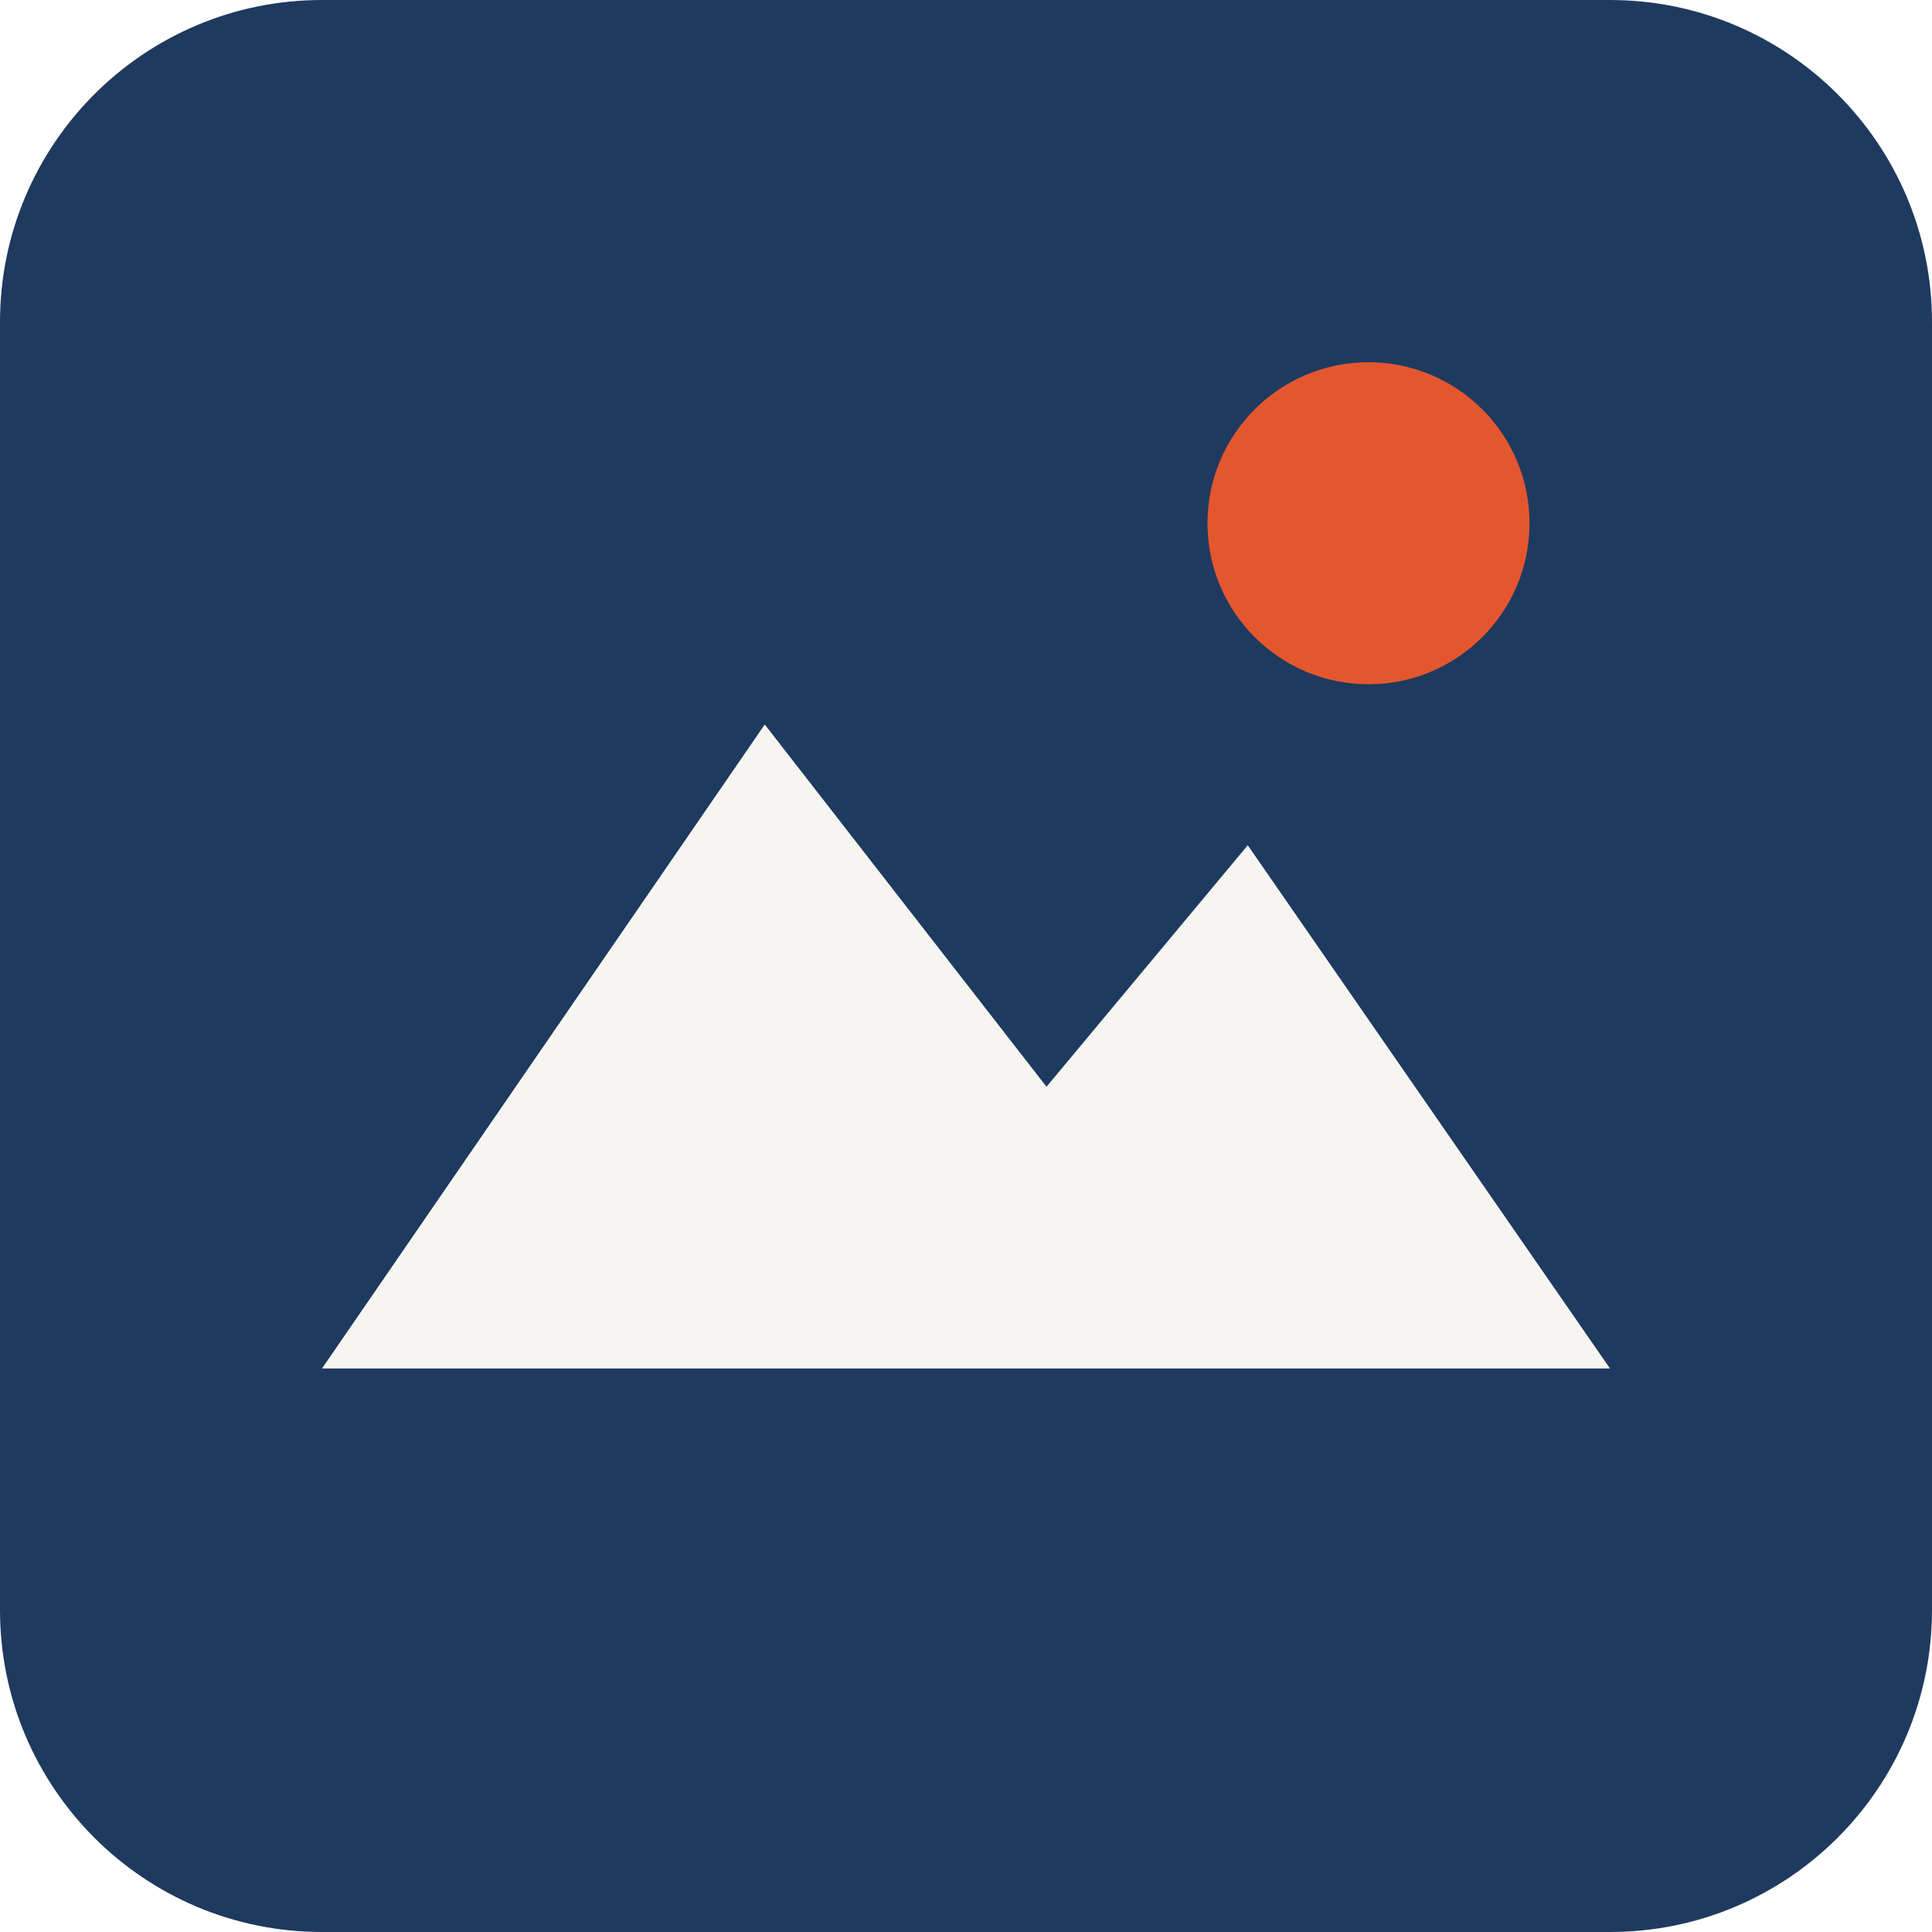
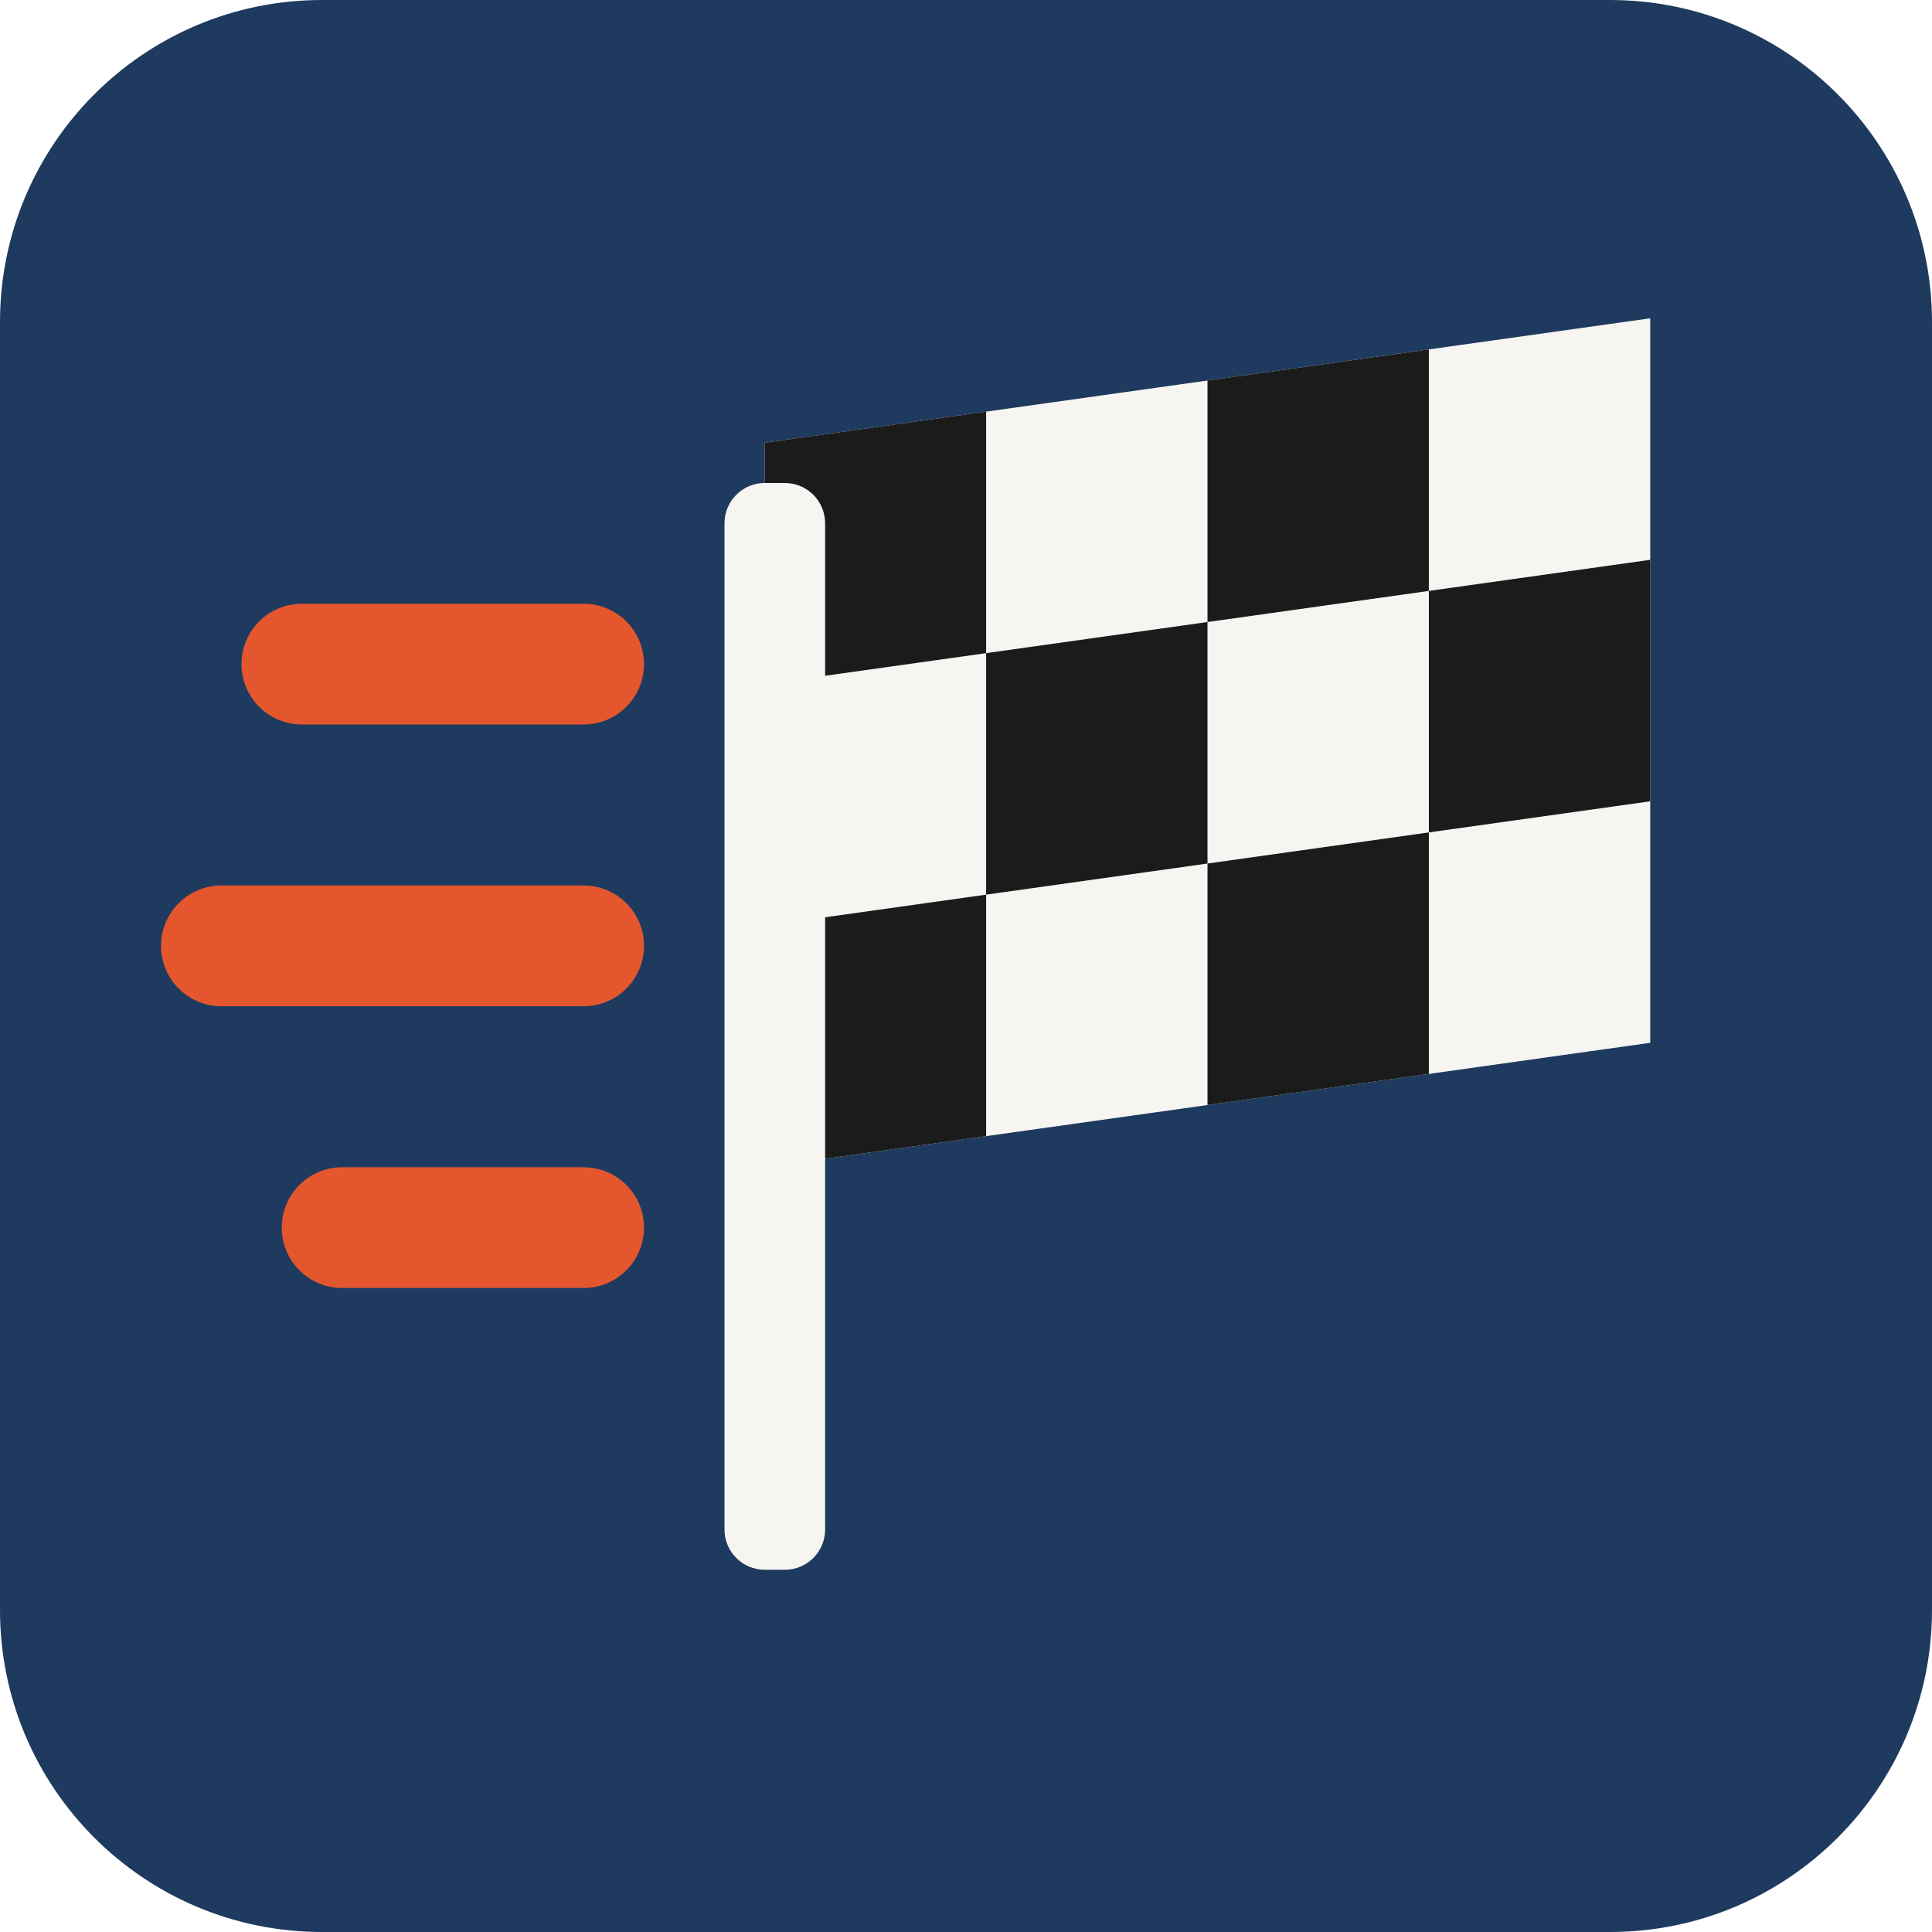
- <svg xmlns="http://www.w3.org/2000/svg" viewBox="0 0 48 48" role="img" aria-label="Demo brand mark">
+ <svg xmlns="http://www.w3.org/2000/svg" viewBox="0 0 48 48" role="img" aria-label="Full Throttle Supply Co. mark (fictional demo brand)">
  <rect width="48" height="48" rx="8" fill="#1F3A5F" />
-   <path d="M8 34 L19 18 L26 27 L31 21 L40 34 Z" fill="#F6F5F2" />
-   <circle cx="34" cy="13" r="4" fill="#E4572E" />
+   <rect x="6" y="15" width="10" height="3" rx="1.5" fill="#E4572E" />
+   <rect x="4" y="22" width="12" height="3" rx="1.5" fill="#E4572E" />
+   <rect x="7" y="29" width="9" height="3" rx="1.5" fill="#E4572E" />
+   <g transform="translate(19 11) skewY(-8)">
+     <rect width="22" height="18" fill="#F6F5F2" />
+     <rect x="0" y="0" width="5.5" height="6" fill="#1B1B1B" />
+     <rect x="11" y="0" width="5.5" height="6" fill="#1B1B1B" />
+     <rect x="5.5" y="6" width="5.5" height="6" fill="#1B1B1B" />
+     <rect x="16.5" y="6" width="5.5" height="6" fill="#1B1B1B" />
+     <rect x="0" y="12" width="5.5" height="6" fill="#1B1B1B" />
+     <rect x="11" y="12" width="5.5" height="6" fill="#1B1B1B" />
+   </g>
+   <rect x="18" y="12" width="2.5" height="27" rx="1" fill="#F6F5F2" />
</svg>
